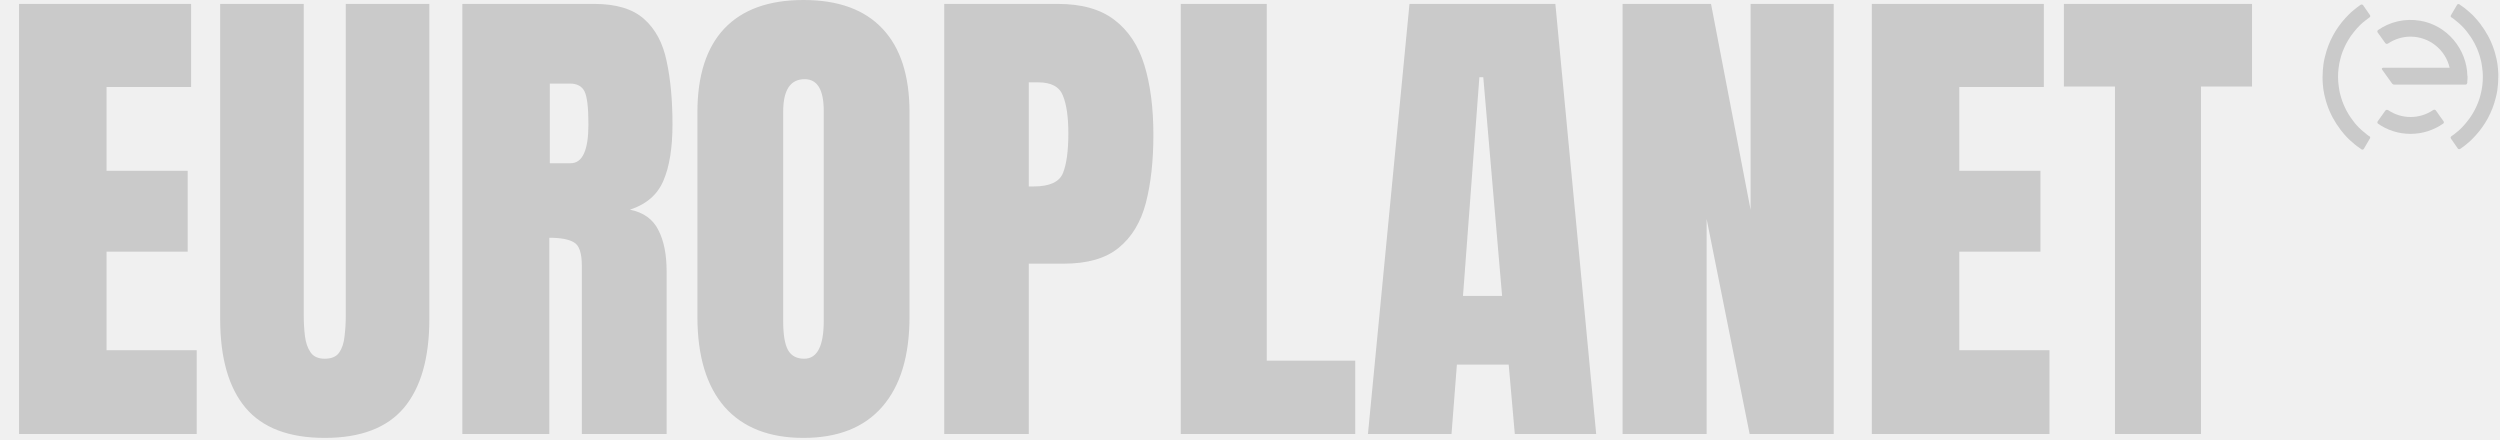
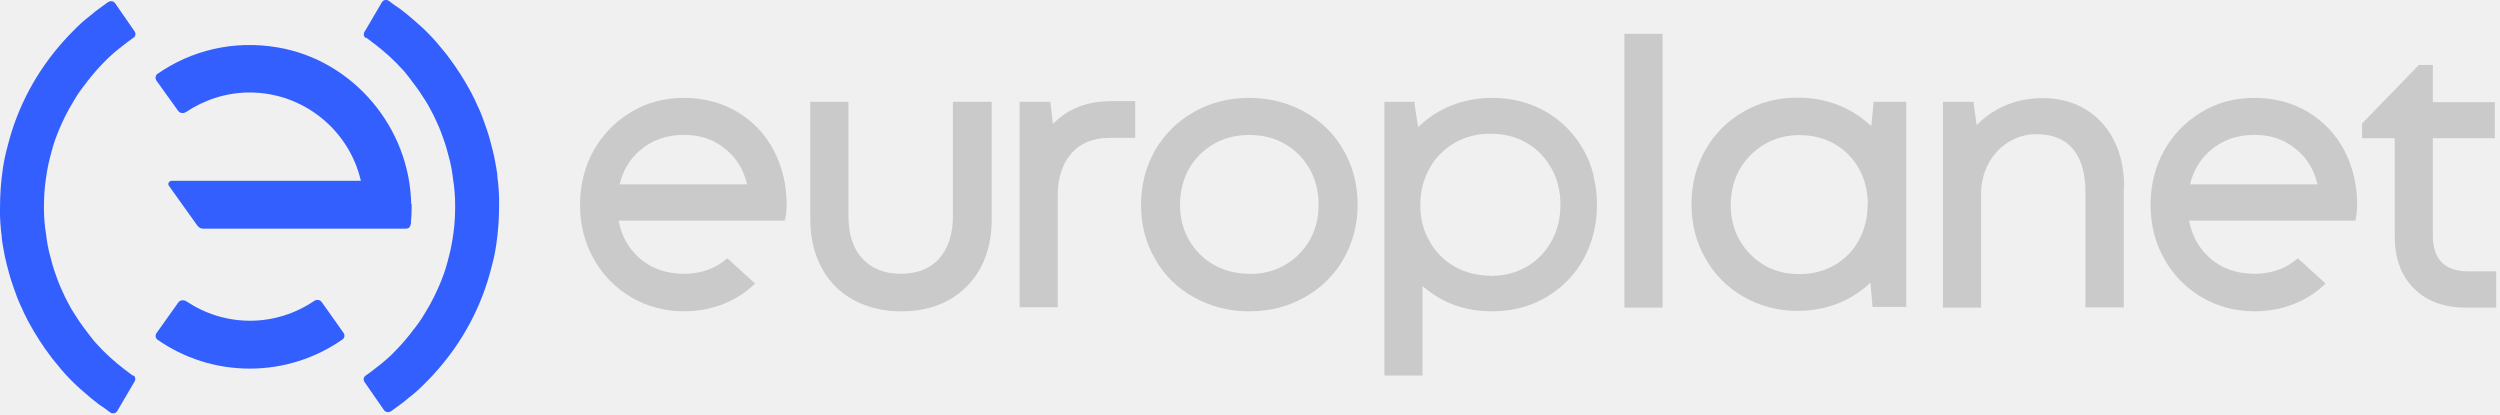
- <svg xmlns="http://www.w3.org/2000/svg" width="1099" height="193" viewBox="0 0 1099 193" fill="none">
-   <path d="M8.379 190.781V1.719H84.004V38.242H46.836V75.088H82.5V110.645H46.836V153.936H86.475V190.781H8.379ZM142.764 192.5C127.008 192.5 115.407 188.096 107.959 179.287C100.511 170.407 96.787 157.373 96.787 140.186V1.719H133.525V138.682C133.525 141.833 133.704 144.876 134.062 147.812C134.421 150.677 135.244 153.04 136.533 154.902C137.822 156.764 139.899 157.695 142.764 157.695C145.7 157.695 147.812 156.8 149.102 155.01C150.391 153.148 151.178 150.749 151.465 147.812C151.823 144.876 152.002 141.833 152.002 138.682V1.719H188.74V140.186C188.74 157.373 185.016 170.407 177.568 179.287C170.12 188.096 158.519 192.5 142.764 192.5ZM203.242 190.781V1.719H261.25C270.918 1.719 278.223 3.939 283.164 8.379C288.105 12.747 291.4 18.906 293.047 26.855C294.766 34.733 295.625 44.007 295.625 54.678C295.625 64.99 294.3 73.226 291.65 79.385C289.072 85.544 284.167 89.805 276.934 92.168C282.878 93.385 287.031 96.357 289.395 101.084C291.829 105.739 293.047 111.79 293.047 119.238V190.781H255.771V116.768C255.771 111.253 254.626 107.852 252.334 106.562C250.114 105.202 246.497 104.521 241.484 104.521V190.781H203.242ZM241.699 71.758H250.83C256.058 71.758 258.672 66.064 258.672 54.678C258.672 47.301 258.099 42.467 256.953 40.176C255.807 37.884 253.659 36.738 250.508 36.738H241.699V71.758ZM353.203 192.5C338.092 192.5 326.527 187.952 318.506 178.857C310.557 169.691 306.582 156.478 306.582 139.219V49.414C306.582 33.229 310.521 20.947 318.398 12.568C326.348 4.189 337.949 0 353.203 0C368.457 0 380.023 4.189 387.9 12.568C395.85 20.947 399.824 33.229 399.824 49.414V139.219C399.824 156.478 395.814 169.691 387.793 178.857C379.844 187.952 368.314 192.5 353.203 192.5ZM353.525 157.695C359.255 157.695 362.119 152.145 362.119 141.045V48.77C362.119 39.46 359.326 34.805 353.74 34.805C347.438 34.805 344.287 39.567 344.287 49.092V141.26C344.287 147.132 345.003 151.357 346.436 153.936C347.868 156.442 350.231 157.695 353.525 157.695ZM415.078 190.781V1.719H465.029C475.485 1.719 483.757 4.046 489.844 8.701C496.003 13.356 500.407 19.98 503.057 28.574C505.706 37.168 507.031 47.409 507.031 59.297C507.031 70.755 505.921 80.745 503.701 89.268C501.481 97.718 497.507 104.271 491.777 108.926C486.12 113.581 478.063 115.908 467.607 115.908H452.246V190.781H415.078ZM452.246 81.963H454.395C461.413 81.963 465.71 79.993 467.285 76.055C468.861 72.116 469.648 66.315 469.648 58.652C469.648 51.491 468.861 45.977 467.285 42.109C465.781 38.171 462.165 36.201 456.436 36.201H452.246V81.963ZM519.062 190.781V1.719H556.875V158.555H595.762V190.781H519.062ZM601.348 190.781L619.609 1.719H683.74L701.68 190.781H665.908L663.223 160.273H640.449L638.086 190.781H601.348ZM643.135 130.088H660.322L652.051 33.945H650.332L643.135 130.088ZM713.281 190.781V1.719H752.168L769.57 92.275V1.719H806.094V190.781H769.141L750.234 96.25V190.781H713.281ZM822.852 190.781V1.719H898.477V38.242H861.309V75.088H896.973V110.645H861.309V153.936H900.947V190.781H822.852ZM929.736 190.781V38.027H907.285V1.719H990V38.027H967.549V190.781H929.736Z" fill="#CACACA" />
-   <path d="M1077.56 7.671C1077.32 7.429 1077.23 7.064 1077.42 6.734L1080.11 2.153C1080.32 1.788 1080.75 1.684 1081.12 1.875C1081.36 2.014 1081.55 2.205 1081.76 2.344C1082 2.517 1082.23 2.708 1082.47 2.847C1082.71 2.986 1082.94 3.177 1083.18 3.35C1083.51 3.593 1083.82 3.854 1084.12 4.096C1084.73 4.6 1085.3 5.103 1085.91 5.641C1086.18 5.884 1086.48 6.144 1086.76 6.422L1087.54 7.203C1088.35 8.053 1089.15 8.99 1089.86 9.893C1090.04 10.101 1090.23 10.327 1090.37 10.535C1091.65 12.218 1092.8 14.006 1093.8 15.863C1093.94 16.14 1094.13 16.436 1094.24 16.713C1094.41 17.043 1094.6 17.39 1094.74 17.754C1094.84 17.997 1094.95 18.258 1095.07 18.466C1095.5 19.403 1095.85 20.358 1096.18 21.329C1096.28 21.659 1096.39 21.971 1096.51 22.301C1096.61 22.666 1096.75 23.013 1096.84 23.412C1097.08 24.228 1097.27 25.095 1097.48 25.946C1097.62 26.588 1097.72 27.265 1097.85 27.907C1097.95 28.41 1097.98 28.879 1098.02 29.382L1098.12 30.232C1098.19 30.944 1098.23 31.655 1098.26 32.384V33.564C1098.26 35.612 1098.12 37.608 1097.83 39.621C1097.65 40.766 1097.43 41.912 1097.12 43.023C1095.61 49.183 1092.57 54.841 1088.28 59.561C1087.85 60.03 1087.43 60.498 1086.96 60.95C1086.15 61.8 1085.28 62.598 1084.34 63.31C1083.77 63.813 1083.16 64.282 1082.52 64.733C1082.19 64.976 1081.88 65.201 1081.55 65.444H1081.51C1081.15 65.687 1080.7 65.618 1080.44 65.271L1077.44 60.932C1077.19 60.602 1077.26 60.151 1077.61 59.926C1078.15 59.561 1078.65 59.179 1079.19 58.746C1079.69 58.381 1080.2 57.965 1080.7 57.531C1081.17 57.097 1081.67 56.68 1082.09 56.212C1082.94 55.361 1083.7 54.494 1084.41 53.591C1084.59 53.383 1084.74 53.192 1084.88 52.984C1085.21 52.585 1085.49 52.203 1085.78 51.804C1086.15 51.301 1086.5 50.763 1086.83 50.19C1087.33 49.374 1087.8 48.541 1088.21 47.691C1088.35 47.413 1088.49 47.118 1088.61 46.84C1089.15 45.695 1089.62 44.515 1090 43.3C1090.17 42.693 1090.37 42.051 1090.5 41.443C1090.83 40.228 1091.04 38.979 1091.22 37.677C1091.39 36.358 1091.46 34.987 1091.46 33.634C1091.46 32.28 1091.35 30.84 1091.13 29.486C1091.06 28.913 1090.99 28.375 1090.89 27.837C1090.82 27.473 1090.75 27.16 1090.68 26.831C1090.5 26.119 1090.31 25.477 1090.11 24.679C1089.93 24.141 1089.78 23.603 1089.57 23.065C1089.39 22.562 1089.2 22.058 1088.99 21.555C1088.82 21.191 1088.66 20.843 1088.53 20.514C1088.28 19.941 1087.99 19.368 1087.68 18.796C1087.4 18.258 1087.1 17.72 1086.74 17.182C1086.5 16.783 1086.24 16.401 1085.99 16.036C1085.66 15.533 1085.06 14.752 1084.71 14.284C1084.47 13.954 1084.2 13.607 1083.93 13.277C1083.75 13.034 1083.56 12.808 1083.35 12.6C1082.04 11.125 1080.53 9.771 1078.95 8.557C1078.74 8.418 1078.55 8.279 1078.37 8.123L1077.63 7.585L1077.59 7.619L1077.56 7.671Z" fill="#CACACA" />
-   <path d="M1041.7 59.891C1041.95 60.134 1042.03 60.498 1041.84 60.828L1039.15 65.41C1038.94 65.774 1038.51 65.878 1038.15 65.687C1037.9 65.549 1037.71 65.358 1037.5 65.219C1037.26 65.045 1037.04 64.854 1036.79 64.716C1036.55 64.577 1036.32 64.386 1036.08 64.212C1035.75 63.969 1035.44 63.709 1035.14 63.466C1034.54 62.963 1033.96 62.459 1033.36 61.922C1033.08 61.678 1032.78 61.418 1032.51 61.141L1031.73 60.36C1030.91 59.509 1030.11 58.572 1029.4 57.67C1029.23 57.461 1029.04 57.236 1028.9 57.028C1027.61 55.344 1026.47 53.557 1025.46 51.7C1025.32 51.422 1025.13 51.127 1025.03 50.849C1024.85 50.52 1024.66 50.172 1024.52 49.808C1024.42 49.565 1024.31 49.305 1024.19 49.096C1023.76 48.159 1023.41 47.205 1023.08 46.233C1022.98 45.903 1022.87 45.591 1022.75 45.261C1022.65 44.897 1022.51 44.55 1022.42 44.151C1022.18 43.335 1021.99 42.467 1021.78 41.617C1021.64 40.975 1021.54 40.298 1021.42 39.656C1021.31 39.153 1021.28 38.684 1021.24 38.181C1021.21 37.903 1021.17 37.608 1021.14 37.33C1021.07 36.619 1021.03 35.907 1021 35.178V33.998C1021 31.95 1021.14 29.955 1021.43 27.942C1021.61 26.796 1021.83 25.651 1022.15 24.54C1023.66 18.379 1026.69 12.722 1030.98 8.001C1031.41 7.533 1031.83 7.064 1032.3 6.613C1033.11 5.763 1033.98 4.964 1034.92 4.253C1035.49 3.749 1036.1 3.281 1036.74 2.83C1037.07 2.587 1037.38 2.361 1037.71 2.118H1037.75C1038.11 1.875 1038.56 1.945 1038.82 2.292L1041.83 6.63C1042.07 6.96 1042 7.411 1041.65 7.637C1041.11 8.001 1040.61 8.383 1040.07 8.817C1039.57 9.181 1039.07 9.598 1038.56 10.032C1038.09 10.466 1037.59 10.882 1037.17 11.351C1036.32 12.201 1035.56 13.069 1034.85 13.971C1034.68 14.179 1034.52 14.37 1034.38 14.579C1034.05 14.978 1033.77 15.36 1033.48 15.759C1033.11 16.262 1032.77 16.8 1032.44 17.373C1031.93 18.188 1031.46 19.021 1031.05 19.872C1030.91 20.149 1030.77 20.444 1030.65 20.722C1030.11 21.867 1029.64 23.047 1029.26 24.262C1029.09 24.87 1028.9 25.512 1028.76 26.119C1028.43 27.334 1028.22 28.584 1028.05 29.885C1027.87 31.204 1027.8 32.575 1027.8 33.929C1027.8 35.282 1027.91 36.723 1028.13 38.077C1028.2 38.649 1028.27 39.187 1028.38 39.725C1028.45 40.09 1028.51 40.402 1028.58 40.732C1028.76 41.443 1028.95 42.085 1029.16 42.884C1029.33 43.422 1029.49 43.96 1029.69 44.498C1029.87 45.001 1030.06 45.504 1030.27 46.008C1030.44 46.372 1030.6 46.719 1030.74 47.049C1030.98 47.621 1031.27 48.194 1031.59 48.767C1031.86 49.305 1032.16 49.843 1032.52 50.381C1032.77 50.78 1033.03 51.162 1033.27 51.526C1033.6 52.029 1034.21 52.81 1034.55 53.279C1034.8 53.609 1035.06 53.956 1035.33 54.285C1035.51 54.529 1035.7 54.754 1035.91 54.962C1037.23 56.438 1038.74 57.791 1040.32 59.006C1040.52 59.145 1040.71 59.284 1040.89 59.44L1041.63 59.978L1041.67 59.943L1041.7 59.891Z" fill="#CACACA" />
-   <path d="M1045.21 53.401C1045 53.73 1045.07 54.147 1045.38 54.372C1049.43 57.201 1054.37 58.85 1059.67 58.85C1064.96 58.85 1069.9 57.201 1074.02 54.338C1074.35 54.129 1074.42 53.661 1074.19 53.331L1070.82 48.576C1070.55 48.177 1070.04 48.107 1069.64 48.368C1066.75 50.329 1063.31 51.439 1059.7 51.439C1056.09 51.439 1052.69 50.329 1049.86 48.437C1049.43 48.159 1048.85 48.229 1048.58 48.645L1045.24 53.331L1045.21 53.401Z" fill="#CACACA" />
-   <path d="M1084.73 33.408C1084.73 34.258 1084.73 35.092 1084.62 35.942V36.445C1084.62 36.445 1084.59 36.515 1084.55 36.549C1084.55 36.948 1084.19 37.191 1083.84 37.191H1052.5C1052.1 37.191 1051.79 37.018 1051.56 36.723L1047.15 30.562C1046.91 30.232 1047.15 29.781 1047.59 29.781H1076.86C1075.04 21.867 1067.91 16.106 1059.65 16.106C1056 16.106 1052.6 17.251 1049.77 19.143C1049.37 19.386 1048.84 19.316 1048.59 18.969L1045.23 14.284C1044.98 13.919 1045.05 13.433 1045.4 13.208C1050.55 9.633 1057.06 7.949 1064 9.129C1075.7 11.125 1084.43 21.555 1084.66 33.391H1084.73V33.408Z" fill="#CACACA" />
+ <svg xmlns="http://www.w3.org/2000/svg" width="223" height="37" viewBox="0 0 223 37" fill="none">
+   <g clip-path="url(#clip0_122_94)">
+     <path d="M88.46 9.08V19.6C88.46 21.19 88.13 22.63 87.49 23.85C86.83 25.09 85.86 26.08 84.64 26.76C83.42 27.44 82 27.77 80.39 27.77C78.78 27.77 77.36 27.42 76.14 26.76C74.9 26.08 73.93 25.11 73.27 23.85C72.61 22.61 72.28 21.19 72.28 19.6V9.08H75.68V19.27C75.68 20.9 76.09 22.18 76.94 23.08C77.76 23.97 78.92 24.42 80.36 24.42C81.8 24.42 82.96 23.97 83.76 23.08C84.58 22.17 85 20.87 85 19.27V9.08H88.46Z" fill="#CACACA" />
+     <path d="M101.26 9.02V12.3H98.95C97.53 12.3 96.39 12.75 95.59 13.66C94.77 14.59 94.35 15.85 94.35 17.39V27.41H90.95V9.08H93.69L93.92 11.06C95.22 9.7 96.97 9.02 99.14 9.02H101.26Z" fill="#CACACA" />
+     <path d="M119.84 13.39C119.02 11.95 117.84 10.79 116.35 9.97C114.89 9.17 113.24 8.73 111.44 8.73C109.64 8.73 108 9.14 106.53 9.97C105.05 10.79 103.89 11.95 103.04 13.39C102.22 14.83 101.78 16.46 101.78 18.26C101.78 20.06 102.19 21.66 103.04 23.11C103.86 24.57 105.04 25.73 106.53 26.53C107.99 27.35 109.64 27.77 111.44 27.77C113.24 27.77 114.88 27.36 116.35 26.53C117.83 25.71 119.01 24.55 119.84 23.11C120.66 21.67 121.1 20.04 121.1 18.26C121.1 16.48 120.69 14.86 119.84 13.39ZM111.45 24.42C110.27 24.42 109.2 24.15 108.27 23.62C107.34 23.09 106.6 22.34 106.06 21.41C105.52 20.48 105.26 19.41 105.26 18.25C105.26 17.09 105.53 15.98 106.06 15.05C106.6 14.12 107.34 13.38 108.27 12.84C109.2 12.3 110.27 12.04 111.45 12.04C112.63 12.04 113.68 12.31 114.61 12.84C115.54 13.38 116.28 14.12 116.82 15.07C117.36 16.02 117.62 17.09 117.62 18.27C117.62 19.45 117.35 20.5 116.82 21.43C116.29 22.36 115.54 23.1 114.61 23.64C113.68 24.18 112.61 24.44 111.45 24.44V24.42Z" fill="#CACACA" />
+     <path d="M142.17 15.7C141.96 14.9 141.68 14.11 141.26 13.39C140.46 11.95 139.32 10.79 137.9 9.97C136.48 9.15 134.87 8.73 133.1 8.73C131.55 8.73 130.11 9.06 128.81 9.7C127.94 10.13 127.16 10.69 126.5 11.35L126.23 9.64L126.17 9.08H123.49V33.5H126.89V25.52C127.51 26.06 128.19 26.51 128.95 26.88C130.19 27.48 131.59 27.77 133.09 27.77C134.86 27.77 136.47 27.36 137.89 26.53C139.31 25.71 140.45 24.55 141.25 23.11C142.05 21.65 142.45 20.02 142.45 18.26C142.45 17.37 142.35 16.53 142.14 15.7H142.17ZM132.96 24.59C131.76 24.59 130.67 24.3 129.74 23.77C128.79 23.23 128.03 22.47 127.51 21.5C126.95 20.55 126.69 19.46 126.69 18.26C126.69 17.06 126.98 15.97 127.51 15.02C128.03 14.07 128.79 13.31 129.74 12.75C130.69 12.19 131.76 11.93 132.96 11.93C134.16 11.93 135.23 12.2 136.18 12.75C137.11 13.29 137.85 14.05 138.39 15.02C138.93 15.97 139.19 17.06 139.19 18.28C139.19 19.5 138.92 20.57 138.39 21.52C137.85 22.49 137.11 23.25 136.18 23.79C135.25 24.33 134.16 24.61 132.98 24.61L132.96 24.59Z" fill="#CACACA" />
+     <path d="M148.3 3.02H144.9V27.44H148.3V3.02Z" fill="#CACACA" />
+     <path d="M167.13 9.08L166.92 11.25C166.26 10.63 165.52 10.1 164.67 9.68C163.37 9.04 161.91 8.71 160.34 8.71C158.59 8.71 156.98 9.12 155.54 9.95C154.1 10.77 152.94 11.93 152.12 13.37C151.3 14.81 150.88 16.46 150.88 18.22C150.88 19.98 151.29 21.62 152.12 23.05C152.94 24.49 154.08 25.65 155.52 26.47C156.96 27.29 158.57 27.73 160.32 27.73C161.89 27.73 163.35 27.4 164.63 26.76C165.45 26.35 166.2 25.83 166.84 25.21L167.03 27.38H170.04V9.08H167.09H167.13ZM166.59 18.26C166.59 19.44 166.32 20.49 165.81 21.44C165.29 22.37 164.57 23.11 163.64 23.65C162.71 24.19 161.66 24.45 160.48 24.45C159.3 24.45 158.27 24.18 157.37 23.65C156.47 23.12 155.72 22.37 155.18 21.44C154.64 20.49 154.38 19.44 154.38 18.28C154.38 17.12 154.65 16.05 155.18 15.1C155.72 14.17 156.46 13.43 157.39 12.87C158.3 12.33 159.35 12.05 160.5 12.05C161.65 12.05 162.73 12.32 163.66 12.85C164.59 13.39 165.31 14.13 165.83 15.06C166.35 16.01 166.61 17.08 166.61 18.26H166.59Z" fill="#CACACA" />
+     <path d="M189.441 16.61V27.42H186.021V17.09C186.021 15.42 185.631 14.12 184.871 13.25C184.131 12.38 183.031 11.97 181.631 11.97C180.741 11.97 179.921 12.2 179.161 12.67C178.421 13.14 177.801 13.78 177.371 14.59C176.941 15.4 176.711 16.3 176.711 17.29V27.44H173.311V9.08H176.031L176.321 11.16C176.861 10.6 177.501 10.11 178.221 9.72C179.421 9.08 180.761 8.75 182.201 8.75C183.641 8.75 184.921 9.08 186.041 9.76C187.151 10.44 188.021 11.39 188.601 12.59C189.181 13.77 189.471 15.13 189.471 16.63V16.61H189.441Z" fill="#CACACA" />
+     <path d="M204.97 23.04C204.72 23.25 204.45 23.45 204.17 23.62C203.28 24.16 202.23 24.42 201.1 24.42C199.47 24.42 198.11 23.93 197.04 22.94C196.11 22.09 195.51 21 195.27 19.68H210.1L210.2 19.12C210.24 18.79 210.26 18.48 210.26 18.25C210.26 16.5 209.87 14.89 209.13 13.45C208.37 11.99 207.27 10.83 205.87 9.99C204.49 9.17 202.88 8.73 201.11 8.73C199.34 8.73 197.79 9.14 196.39 9.99C194.97 10.84 193.85 11.99 193.05 13.41C192.25 14.85 191.83 16.48 191.83 18.26C191.83 20.04 192.24 21.66 193.05 23.09C193.85 24.53 194.99 25.69 196.39 26.51C197.79 27.33 199.38 27.77 201.11 27.77C203.03 27.77 204.78 27.25 206.29 26.24C206.7 25.95 207.09 25.64 207.44 25.29M195.36 16.42C195.65 15.2 196.25 14.21 197.15 13.43C198.22 12.5 199.54 12.03 201.09 12.03C202.64 12.03 203.89 12.5 204.95 13.43C205.84 14.19 206.43 15.22 206.72 16.44H195.36V16.42Z" fill="#CACACA" />
+     <path d="M64.88 23.04C64.63 23.25 64.36 23.45 64.08 23.62C63.19 24.16 62.14 24.42 61.01 24.42C59.38 24.42 58.02 23.93 56.95 22.94C56.02 22.09 55.42 21 55.18 19.68H70.01L70.11 19.12C70.15 18.79 70.17 18.48 70.17 18.25C70.17 16.5 69.78 14.89 69.04 13.45C68.28 11.99 67.18 10.83 65.78 9.99C64.4 9.17 62.79 8.73 61.02 8.73C59.25 8.73 57.7 9.14 56.3 9.99C54.88 10.84 53.76 11.99 52.96 13.41C52.16 14.85 51.74 16.48 51.74 18.26C51.74 20.04 52.15 21.66 52.96 23.09C53.76 24.53 54.9 25.69 56.3 26.51C57.7 27.33 59.29 27.77 61.02 27.77C62.94 27.77 64.69 27.25 66.2 26.24C66.61 25.95 67 25.64 67.35 25.29M55.28 16.42C55.57 15.2 56.17 14.21 57.07 13.43C58.14 12.5 59.46 12.03 61.01 12.03C62.56 12.03 63.81 12.5 64.87 13.43C65.76 14.19 66.35 15.22 66.64 16.44H55.28V16.42Z" fill="#CACACA" />
+     <path d="M222.66 24.18V27.44H219.92C218 27.44 216.46 26.86 215.32 25.73C214.18 24.6 213.61 23.03 213.61 21.09V12.33H210.7V11.01L215.77 5.79H217.01V9.11H222.54V12.33H217.01V21.03C217.01 22.08 217.28 22.87 217.81 23.4C218.33 23.94 219.13 24.2 220.18 24.2H222.68L222.66 24.18Z" fill="#CACACA" />
+     <path d="M32.59 3.39C32.45 3.25 32.4 3.04 32.51 2.85L34.06 0.21C34.18 5.14239e-05 34.43 -0.06 34.64 0.05C34.78 0.13 34.89 0.24 35.01 0.32C35.15 0.42 35.28 0.53 35.42 0.61C35.56 0.69 35.69 0.8 35.83 0.9C36.02 1.04 36.2 1.19 36.37 1.33C36.72 1.62 37.05 1.91 37.4 2.22C37.56 2.36 37.73 2.51 37.89 2.67L38.34 3.12C38.81 3.61 39.27 4.15 39.68 4.67C39.78 4.79 39.89 4.92 39.97 5.04C40.71 6.01 41.37 7.04 41.95 8.11C42.03 8.27 42.14 8.44 42.2 8.6C42.3 8.79 42.41 8.99 42.49 9.2C42.55 9.34 42.61 9.49 42.68 9.61C42.93 10.15 43.13 10.7 43.32 11.26C43.38 11.45 43.44 11.63 43.51 11.82C43.57 12.03 43.65 12.23 43.7 12.46C43.84 12.93 43.95 13.43 44.07 13.92C44.15 14.29 44.21 14.68 44.28 15.05C44.34 15.34 44.36 15.61 44.38 15.9L44.44 16.39C44.48 16.8 44.5 17.21 44.52 17.63V18.31C44.52 19.49 44.44 20.64 44.27 21.8C44.17 22.46 44.04 23.12 43.86 23.76C42.99 27.31 41.24 30.57 38.77 33.29C38.52 33.56 38.28 33.83 38.01 34.09C37.54 34.58 37.04 35.04 36.5 35.45C36.17 35.74 35.82 36.01 35.45 36.27C35.26 36.41 35.08 36.54 34.89 36.68H34.87C34.66 36.82 34.4 36.78 34.25 36.58L32.52 34.08C32.38 33.89 32.42 33.63 32.62 33.5C32.93 33.29 33.22 33.07 33.53 32.82C33.82 32.61 34.11 32.37 34.4 32.12C34.67 31.87 34.96 31.63 35.2 31.36C35.69 30.87 36.13 30.37 36.54 29.85C36.64 29.73 36.73 29.62 36.81 29.5C37 29.27 37.16 29.05 37.33 28.82C37.54 28.53 37.74 28.22 37.93 27.89C38.22 27.42 38.49 26.94 38.73 26.45C38.81 26.29 38.89 26.12 38.96 25.96C39.27 25.3 39.54 24.62 39.76 23.92C39.86 23.57 39.97 23.2 40.05 22.85C40.24 22.15 40.36 21.43 40.46 20.68C40.56 19.92 40.6 19.13 40.6 18.35C40.6 17.57 40.54 16.74 40.41 15.96C40.37 15.63 40.33 15.32 40.27 15.01C40.23 14.8 40.19 14.62 40.15 14.43C40.05 14.02 39.94 13.65 39.82 13.19C39.72 12.88 39.63 12.57 39.51 12.26C39.41 11.97 39.3 11.68 39.18 11.39C39.08 11.18 38.99 10.98 38.91 10.79C38.77 10.46 38.6 10.13 38.42 9.8C38.26 9.49 38.09 9.18 37.88 8.87C37.74 8.64 37.59 8.42 37.45 8.21C37.26 7.92 36.91 7.47 36.71 7.2C36.57 7.01 36.42 6.81 36.26 6.62C36.16 6.48 36.05 6.35 35.93 6.23C35.17 5.38 34.3 4.6 33.39 3.9C33.27 3.82 33.16 3.74 33.06 3.65L32.63 3.34L32.61 3.36L32.59 3.39Z" fill="#335FFF" />
+     <path d="M11.93 33.48C12.07 33.62 12.12 33.83 12.01 34.02L10.46 36.66C10.34 36.87 10.09 36.93 9.88 36.82C9.74 36.74 9.63 36.63 9.51 36.55C9.37 36.45 9.24 36.34 9.1 36.26C8.96 36.18 8.83 36.07 8.69 35.97C8.5 35.83 8.32 35.68 8.15 35.54C7.8 35.25 7.47 34.96 7.12 34.65C6.96 34.51 6.79 34.36 6.63 34.2L6.18 33.75C5.71 33.26 5.25 32.72 4.84 32.2C4.74 32.08 4.63 31.95 4.55 31.83C3.81 30.86 3.15 29.83 2.57 28.76C2.49 28.6 2.38 28.43 2.32 28.27C2.22 28.08 2.11 27.88 2.03 27.67C1.97 27.53 1.91 27.38 1.84 27.26C1.59 26.72 1.39 26.17 1.2 25.61C1.14 25.42 1.08 25.24 1.01 25.05C0.95 24.84 0.87 24.64 0.82 24.41C0.68 23.94 0.57 23.44 0.45 22.95C0.37 22.58 0.31 22.19 0.24 21.82C0.18 21.53 0.16 21.26 0.14 20.97C0.12 20.81 0.1 20.64 0.08 20.48C0.04 20.07 0.02 19.66 0 19.24V18.56C0 17.38 0.08 16.23 0.25 15.07C0.35 14.41 0.48 13.75 0.66 13.11C1.53 9.56 3.28 6.3 5.75 3.58C6 3.31 6.24 3.04 6.51 2.78C6.98 2.29 7.48 1.83 8.02 1.42C8.35 1.13 8.7 0.86 9.07 0.6C9.26 0.46 9.44 0.33 9.63 0.19H9.65C9.86 0.05 10.12 0.09 10.27 0.29L12 2.79C12.14 2.98 12.1 3.24 11.9 3.37C11.59 3.58 11.3 3.8 10.99 4.05C10.7 4.26 10.41 4.5 10.12 4.75C9.85 5 9.56 5.24 9.32 5.51C8.83 6 8.39 6.5 7.98 7.02C7.88 7.14 7.79 7.25 7.71 7.37C7.52 7.6 7.36 7.82 7.19 8.05C6.98 8.34 6.78 8.65 6.59 8.98C6.3 9.45 6.03 9.93 5.79 10.42C5.71 10.58 5.63 10.75 5.56 10.91C5.25 11.57 4.98 12.25 4.76 12.95C4.66 13.3 4.55 13.67 4.47 14.02C4.28 14.72 4.16 15.44 4.06 16.19C3.96 16.95 3.92 17.74 3.92 18.52C3.92 19.3 3.98 20.13 4.11 20.91C4.15 21.24 4.19 21.55 4.25 21.86C4.29 22.07 4.33 22.25 4.37 22.44C4.47 22.85 4.58 23.22 4.7 23.68C4.8 23.99 4.89 24.3 5.01 24.61C5.11 24.9 5.22 25.19 5.34 25.48C5.44 25.69 5.53 25.89 5.61 26.08C5.75 26.41 5.92 26.74 6.1 27.07C6.26 27.38 6.43 27.69 6.64 28C6.78 28.23 6.93 28.45 7.07 28.66C7.26 28.95 7.61 29.4 7.81 29.67C7.95 29.86 8.1 30.06 8.26 30.25C8.36 30.39 8.47 30.52 8.59 30.64C9.35 31.49 10.22 32.27 11.13 32.97C11.25 33.05 11.36 33.13 11.46 33.22L11.89 33.53L11.91 33.51L11.93 33.48Z" fill="#335FFF" />
+     <path d="M13.95 29.74C13.829 29.93 13.87 30.17 14.05 30.3C16.38 31.93 19.23 32.88 22.279 32.88C25.329 32.88 28.18 31.93 30.549 30.28C30.739 30.16 30.779 29.89 30.649 29.7L28.709 26.96C28.549 26.73 28.259 26.69 28.029 26.84C26.36 27.97 24.38 28.61 22.299 28.61C20.22 28.61 18.259 27.97 16.63 26.88C16.38 26.72 16.049 26.76 15.889 27L13.97 29.7L13.95 29.74Z" fill="#335FFF" />
+     <path d="M36.72 18.22C36.72 18.71 36.72 19.19 36.66 19.68V19.97C36.66 19.97 36.64 20.01 36.62 20.03C36.62 20.26 36.41 20.4 36.21 20.4H18.15C17.92 20.4 17.74 20.3 17.61 20.13L15.07 16.58C14.93 16.39 15.07 16.13 15.32 16.13H32.19C31.14 11.57 27.03 8.25 22.27 8.25C20.17 8.25 18.21 8.91 16.58 10C16.35 10.14 16.04 10.1 15.9 9.9L13.96 7.2C13.82 6.99 13.86 6.71 14.06 6.58C17.03 4.52 20.78 3.55 24.78 4.23C31.52 5.38 36.55 11.39 36.68 18.21H36.72V18.22Z" fill="#335FFF" />
+   </g>
+   <defs>
+     <clipPath id="clip0_122_94">
+       <rect width="222.68" height="36.88" fill="white" />
+     </clipPath>
+   </defs>
</svg>
